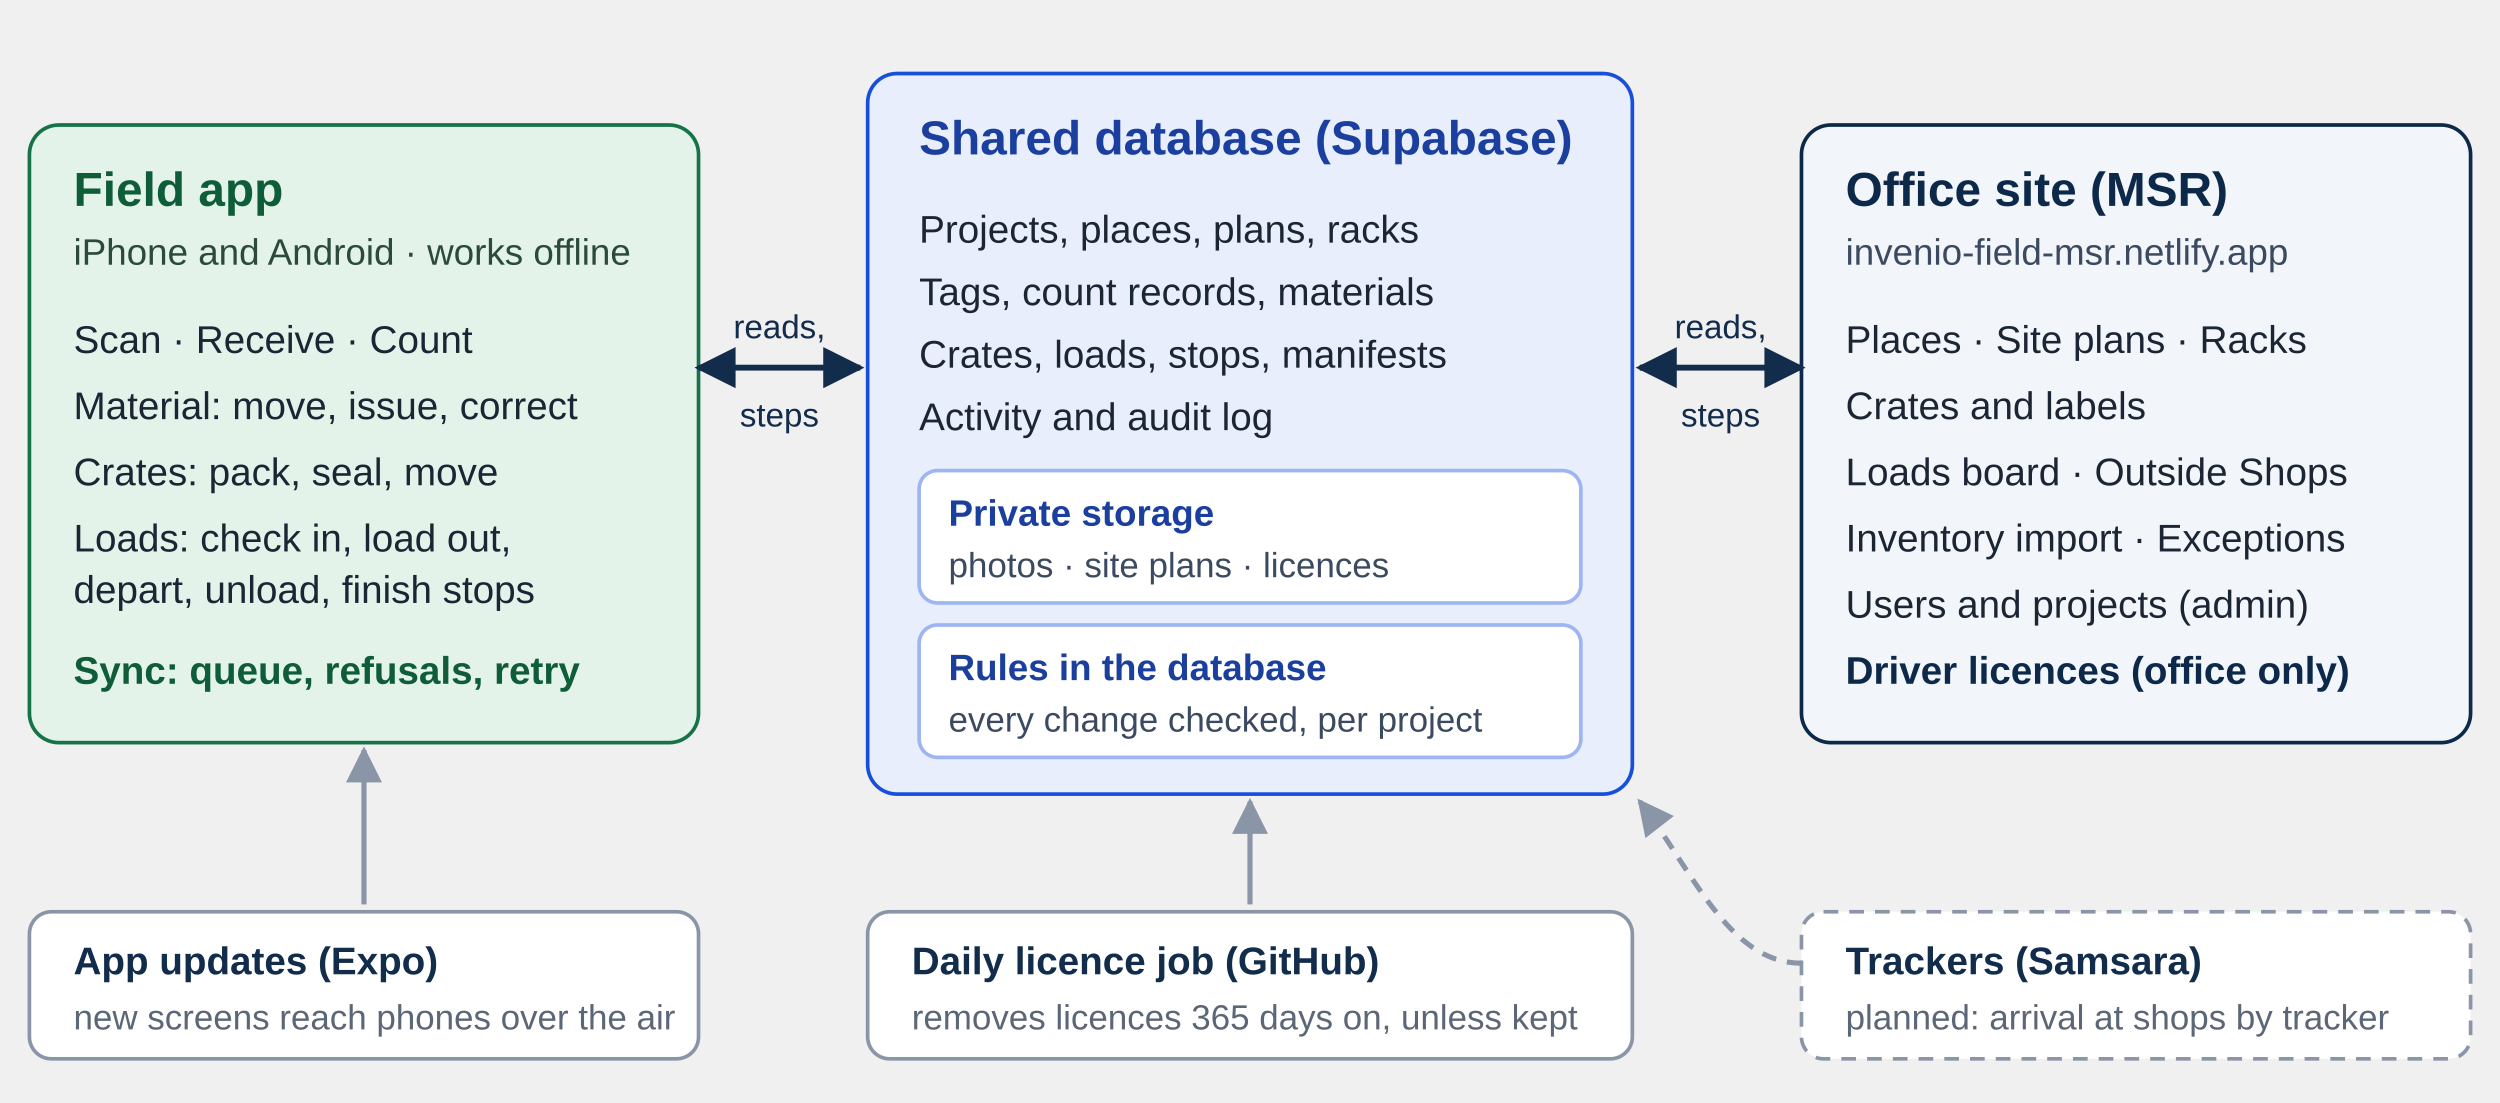
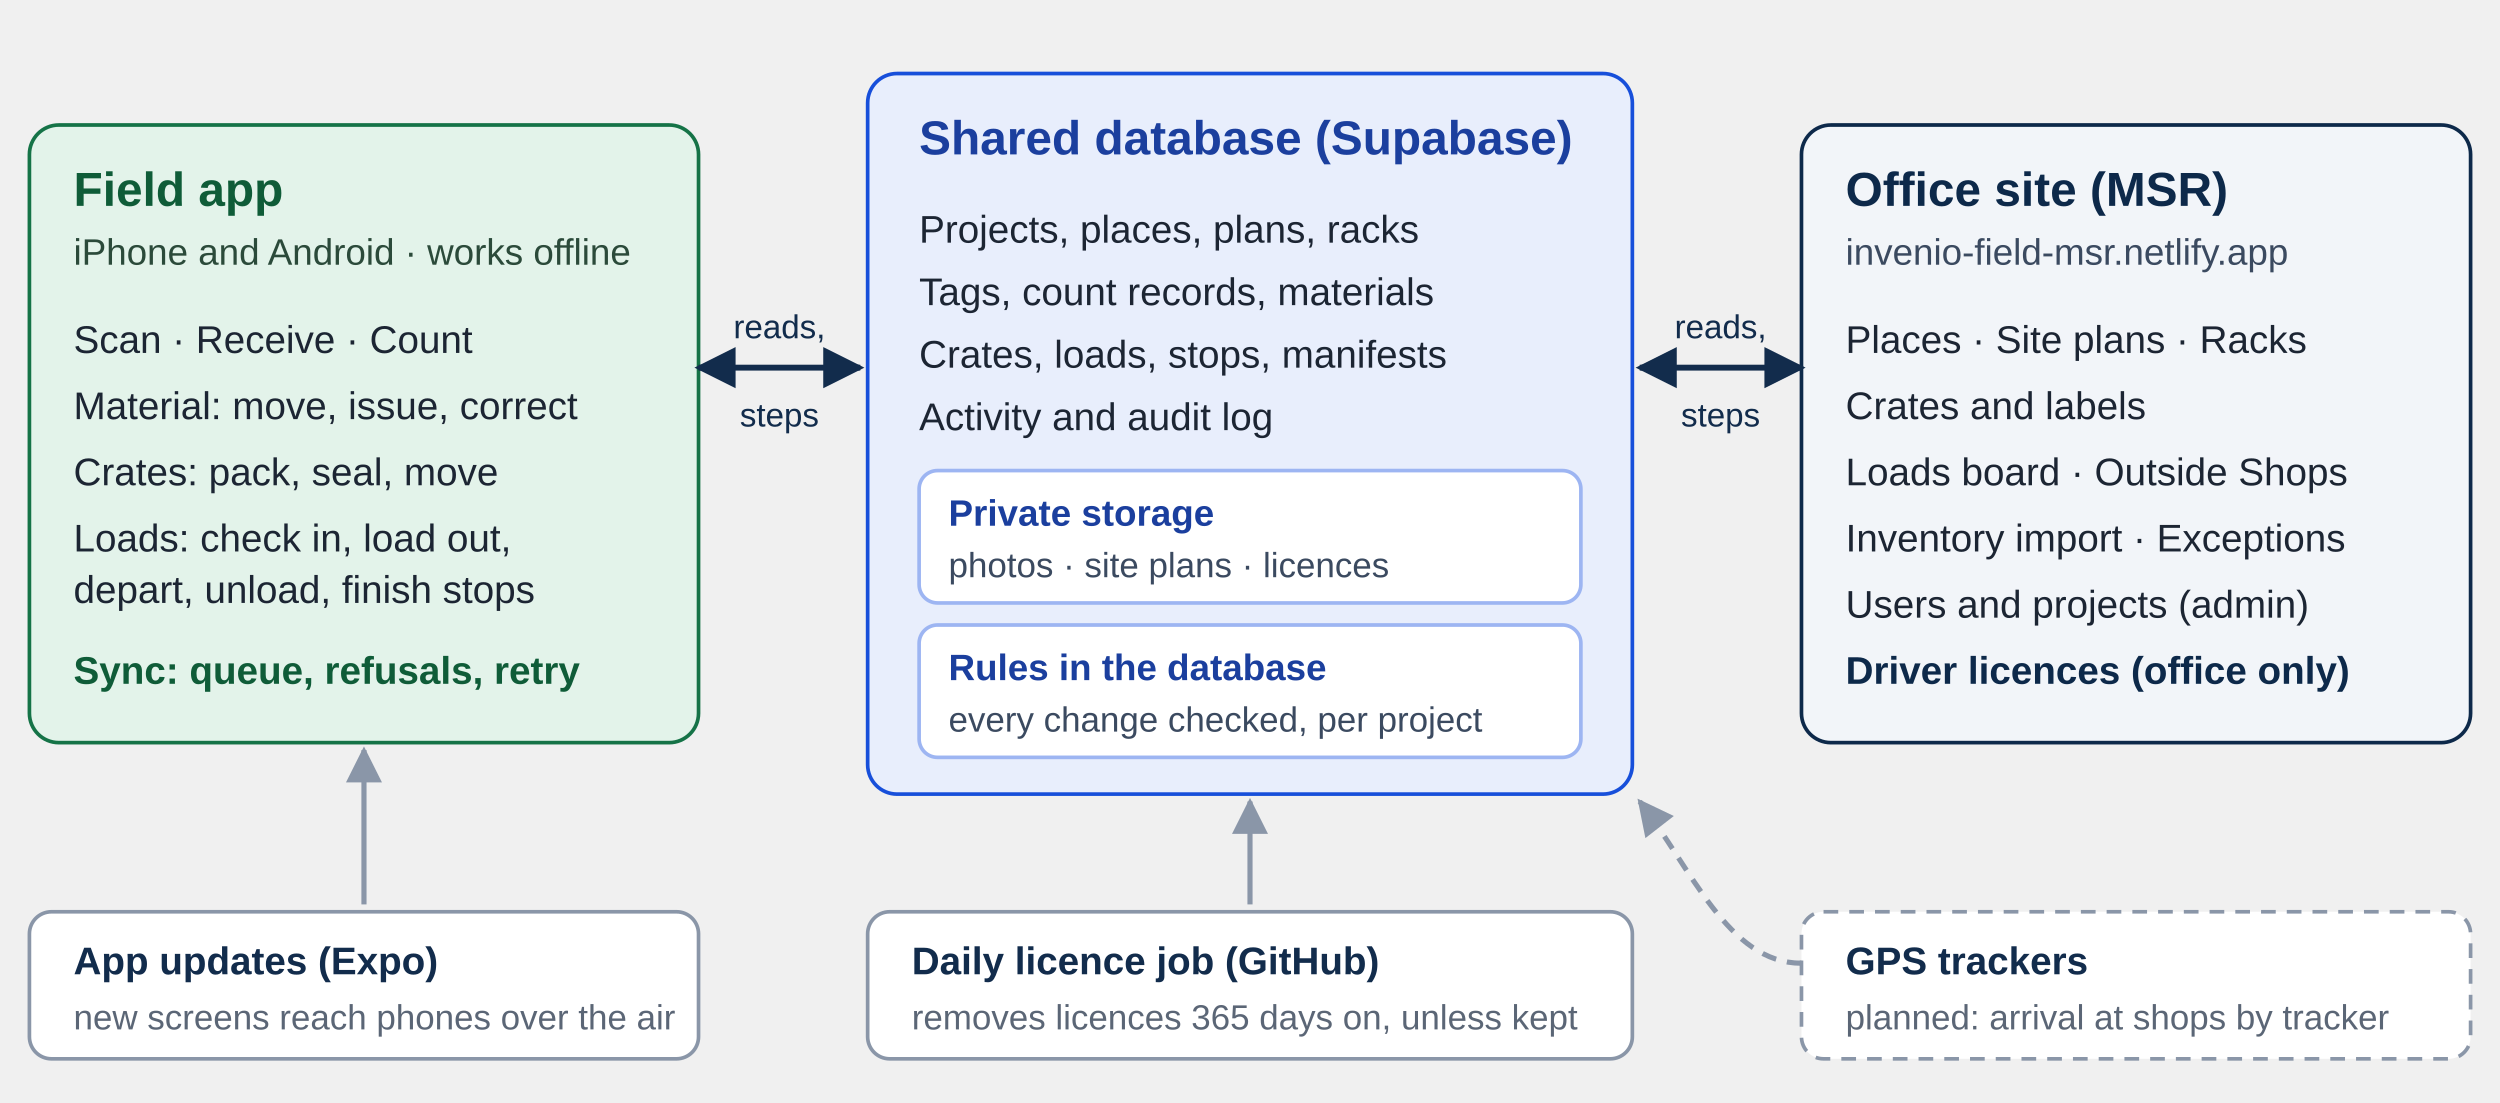
<svg xmlns="http://www.w3.org/2000/svg" viewBox="0 0 680 300" role="img" aria-label="The platform: the field app on phones and the office website both work through one shared Supabase database, with over-the-air app updates, a daily licence job and planned tracker feeds" font-family="Avenir Next, Helvetica Neue, Arial, sans-serif">
  <defs>
    <marker id="pa" viewBox="0 0 10 10" refX="9" refY="5" markerWidth="7" markerHeight="7" orient="auto-start-reverse">
      <path d="M0,0 L10,5 L0,10 z" fill="#122c4c" />
    </marker>
    <marker id="pb" viewBox="0 0 10 10" refX="9" refY="5" markerWidth="7" markerHeight="7" orient="auto-start-reverse">
      <path d="M0,0 L10,5 L0,10 z" fill="#8a96a8" />
    </marker>
  </defs>
  <rect x="8" y="34" width="182" height="168" rx="8" fill="#e3f3ea" stroke="#157347" />
  <text x="20" y="56" font-size="13" font-weight="700" fill="#0f5c38">Field app</text>
  <text x="20" y="72" font-size="10" fill="#2b4a3a">iPhone and Android · works offline</text>
  <g font-size="10.5" fill="#1c2533">
    <text x="20" y="96">Scan · Receive · Count</text>
    <text x="20" y="114">Material: move, issue, correct</text>
    <text x="20" y="132">Crates: pack, seal, move</text>
    <text x="20" y="150">Loads: check in, load out,</text>
    <text x="20" y="164">depart, unload, finish stops</text>
    <text x="20" y="186" fill="#0f5c38" font-weight="600">Sync: queue, refusals, retry</text>
  </g>
  <rect x="236" y="20" width="208" height="196" rx="8" fill="#e8eefc" stroke="#174fda" />
  <text x="250" y="42" font-size="13" font-weight="700" fill="#1b3f9e">Shared database (Supabase)</text>
  <g font-size="10.5" fill="#1c2533">
    <text x="250" y="66">Projects, places, plans, racks</text>
    <text x="250" y="83">Tags, count records, materials</text>
    <text x="250" y="100">Crates, loads, stops, manifests</text>
    <text x="250" y="117">Activity and audit log</text>
  </g>
  <rect x="250" y="128" width="180" height="36" rx="5" fill="#fff" stroke="#9db5f2" />
  <text x="258" y="143" font-size="10" font-weight="600" fill="#1b3f9e">Private storage</text>
  <text x="258" y="157" font-size="9.5" fill="#3b4a60">photos · site plans · licences</text>
  <rect x="250" y="170" width="180" height="36" rx="5" fill="#fff" stroke="#9db5f2" />
  <text x="258" y="185" font-size="10" font-weight="600" fill="#1b3f9e">Rules in the database</text>
  <text x="258" y="199" font-size="9.5" fill="#3b4a60">every change checked, per project</text>
  <rect x="490" y="34" width="182" height="168" rx="8" fill="#f2f5f9" stroke="#0d294a" />
  <text x="502" y="56" font-size="13" font-weight="700" fill="#0d294a">Office site (MSR)</text>
  <text x="502" y="72" font-size="10" fill="#3b4a60">invenio-field-msr.netlify.app</text>
  <g font-size="10.5" fill="#1c2533">
    <text x="502" y="96">Places · Site plans · Racks</text>
    <text x="502" y="114">Crates and labels</text>
    <text x="502" y="132">Loads board · Outside Shops</text>
    <text x="502" y="150">Inventory import · Exceptions</text>
    <text x="502" y="168">Users and projects (admin)</text>
    <text x="502" y="186" fill="#0d294a" font-weight="600">Driver licences (office only)</text>
  </g>
  <line x1="190" y1="100" x2="234" y2="100" stroke="#122c4c" stroke-width="1.6" marker-end="url(#pa)" marker-start="url(#pa)" />
  <text x="212" y="92" font-size="9" fill="#122c4c" text-anchor="middle">reads,</text>
  <text x="212" y="116" font-size="9" fill="#122c4c" text-anchor="middle">steps</text>
  <line x1="490" y1="100" x2="446" y2="100" stroke="#122c4c" stroke-width="1.6" marker-end="url(#pa)" marker-start="url(#pa)" />
  <text x="468" y="92" font-size="9" fill="#122c4c" text-anchor="middle">reads,</text>
  <text x="468" y="116" font-size="9" fill="#122c4c" text-anchor="middle">steps</text>
  <rect x="8" y="248" width="182" height="40" rx="6" fill="#fff" stroke="#8a96a8" />
  <text x="20" y="265" font-size="10.5" font-weight="600" fill="#122c4c">App updates (Expo)</text>
  <text x="20" y="280" font-size="9.5" fill="#5b6676">new screens reach phones over the air</text>
  <line x1="99" y1="246" x2="99" y2="204" stroke="#8a96a8" stroke-width="1.4" marker-end="url(#pb)" />
  <rect x="236" y="248" width="208" height="40" rx="6" fill="#fff" stroke="#8a96a8" />
  <text x="248" y="265" font-size="10.5" font-weight="600" fill="#122c4c">Daily licence job (GitHub)</text>
  <text x="248" y="280" font-size="9.5" fill="#5b6676">removes licences 365 days on, unless kept</text>
  <line x1="340" y1="246" x2="340" y2="218" stroke="#8a96a8" stroke-width="1.4" marker-end="url(#pb)" />
  <rect x="490" y="248" width="182" height="40" rx="6" fill="#fff" stroke="#8a96a8" stroke-dasharray="4 3" />
-   <text x="502" y="265" font-size="10.5" font-weight="600" fill="#122c4c">Trackers (Samsara)</text>
+   <text x="502" y="265" font-size="10.5" font-weight="600" fill="#122c4c">GPS trackers</text>
  <text x="502" y="280" font-size="9.5" fill="#5b6676">planned: arrival at shops by tracker</text>
  <path d="M490 262 C 470 262 460 236 446 218" fill="none" stroke="#8a96a8" stroke-width="1.4" stroke-dasharray="4 3" marker-end="url(#pb)" />
</svg>
